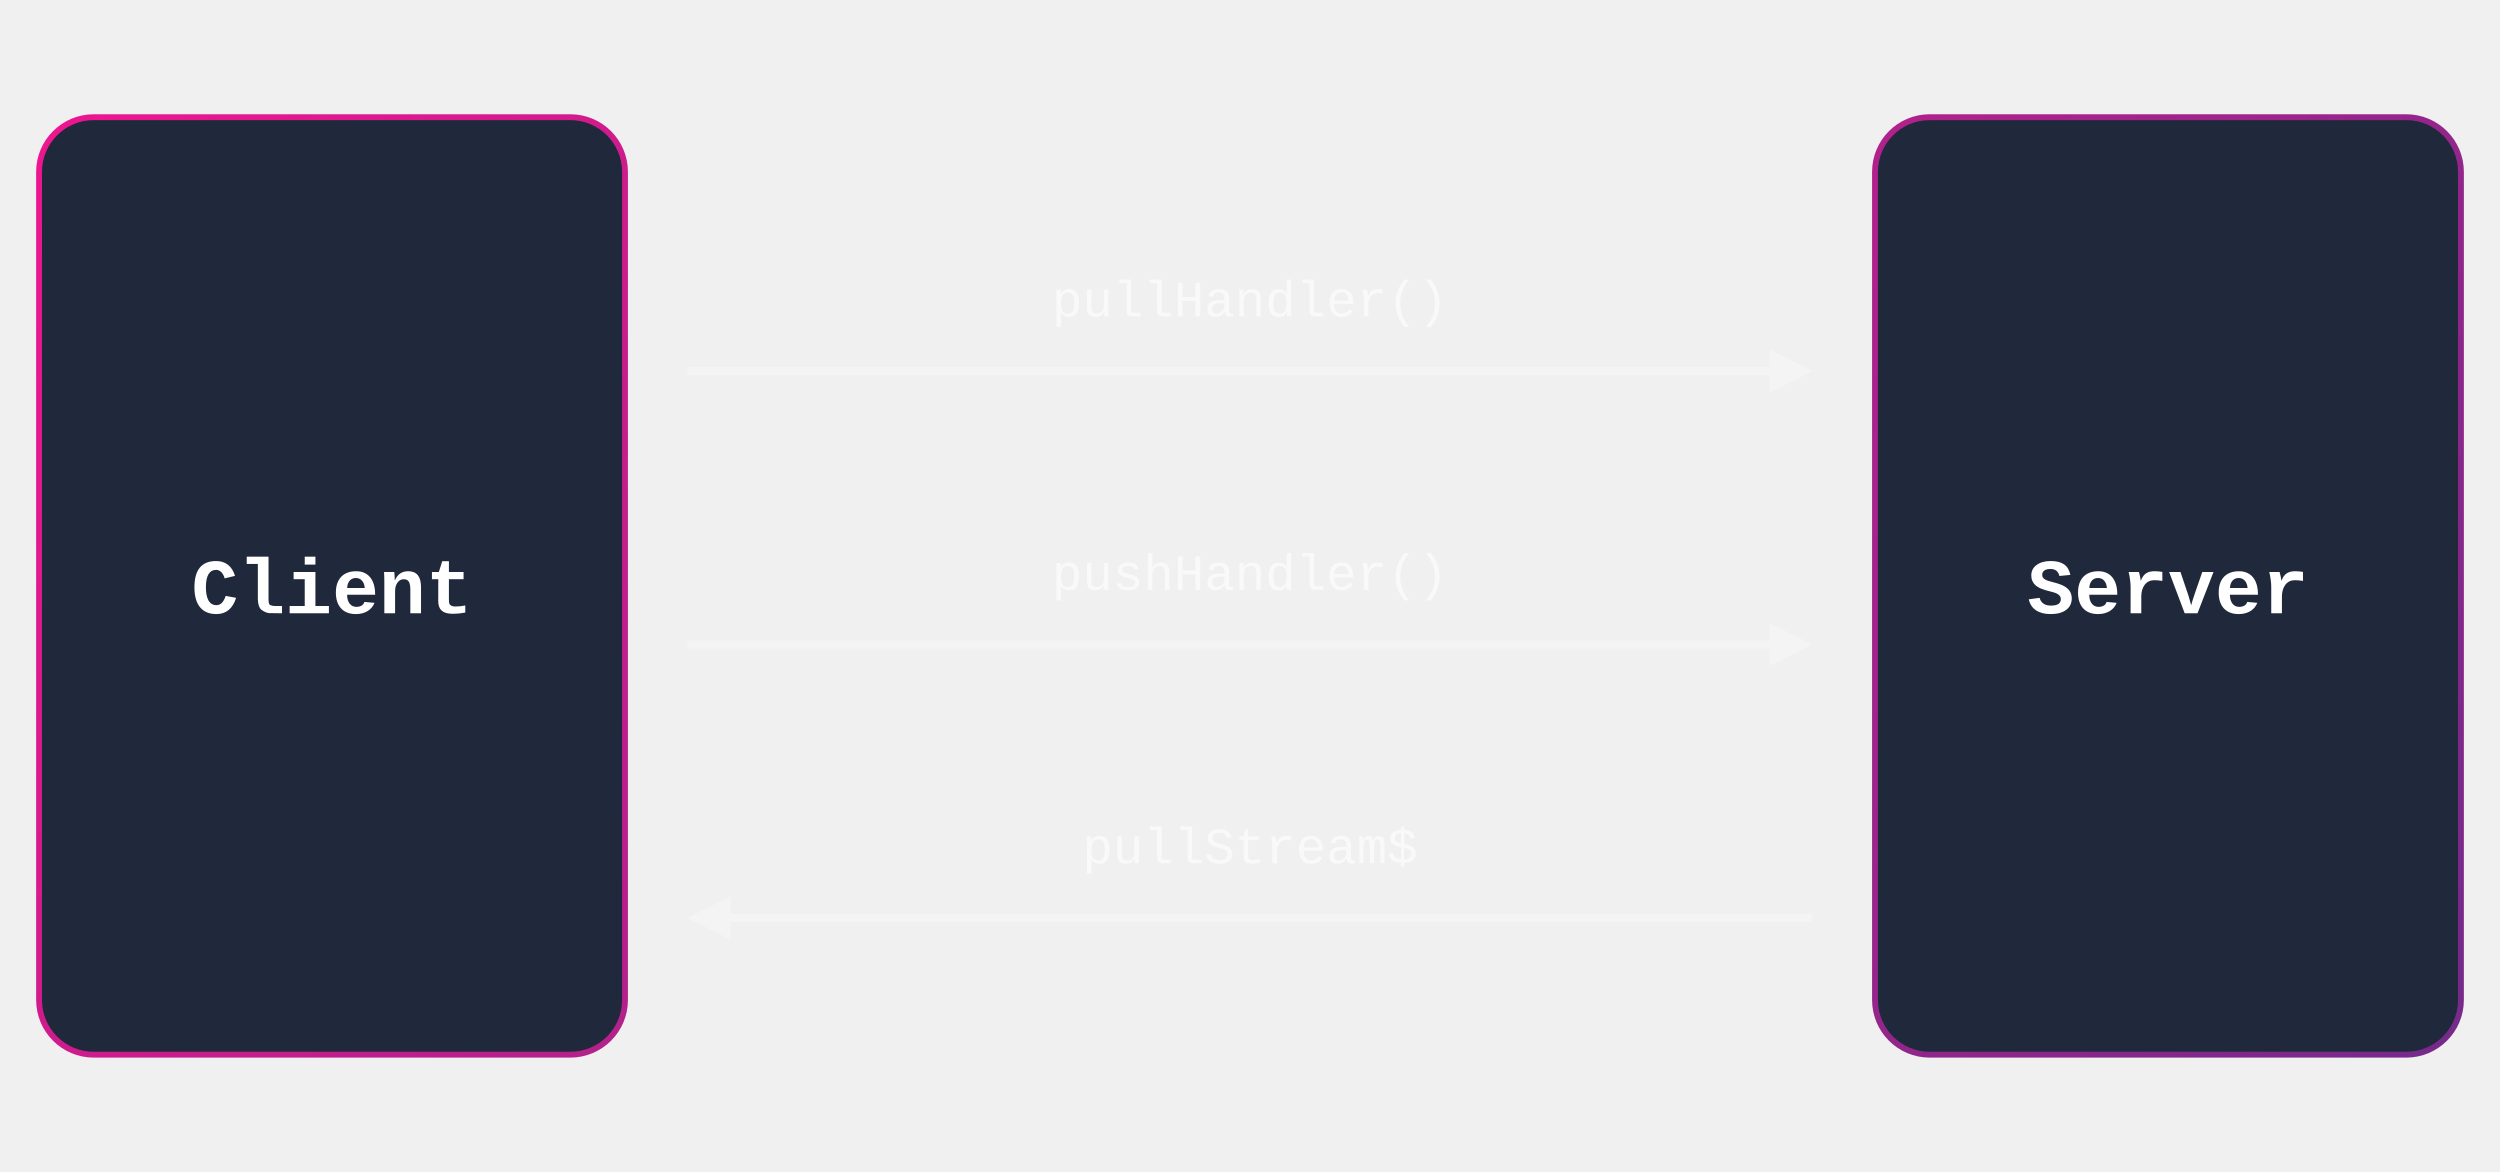
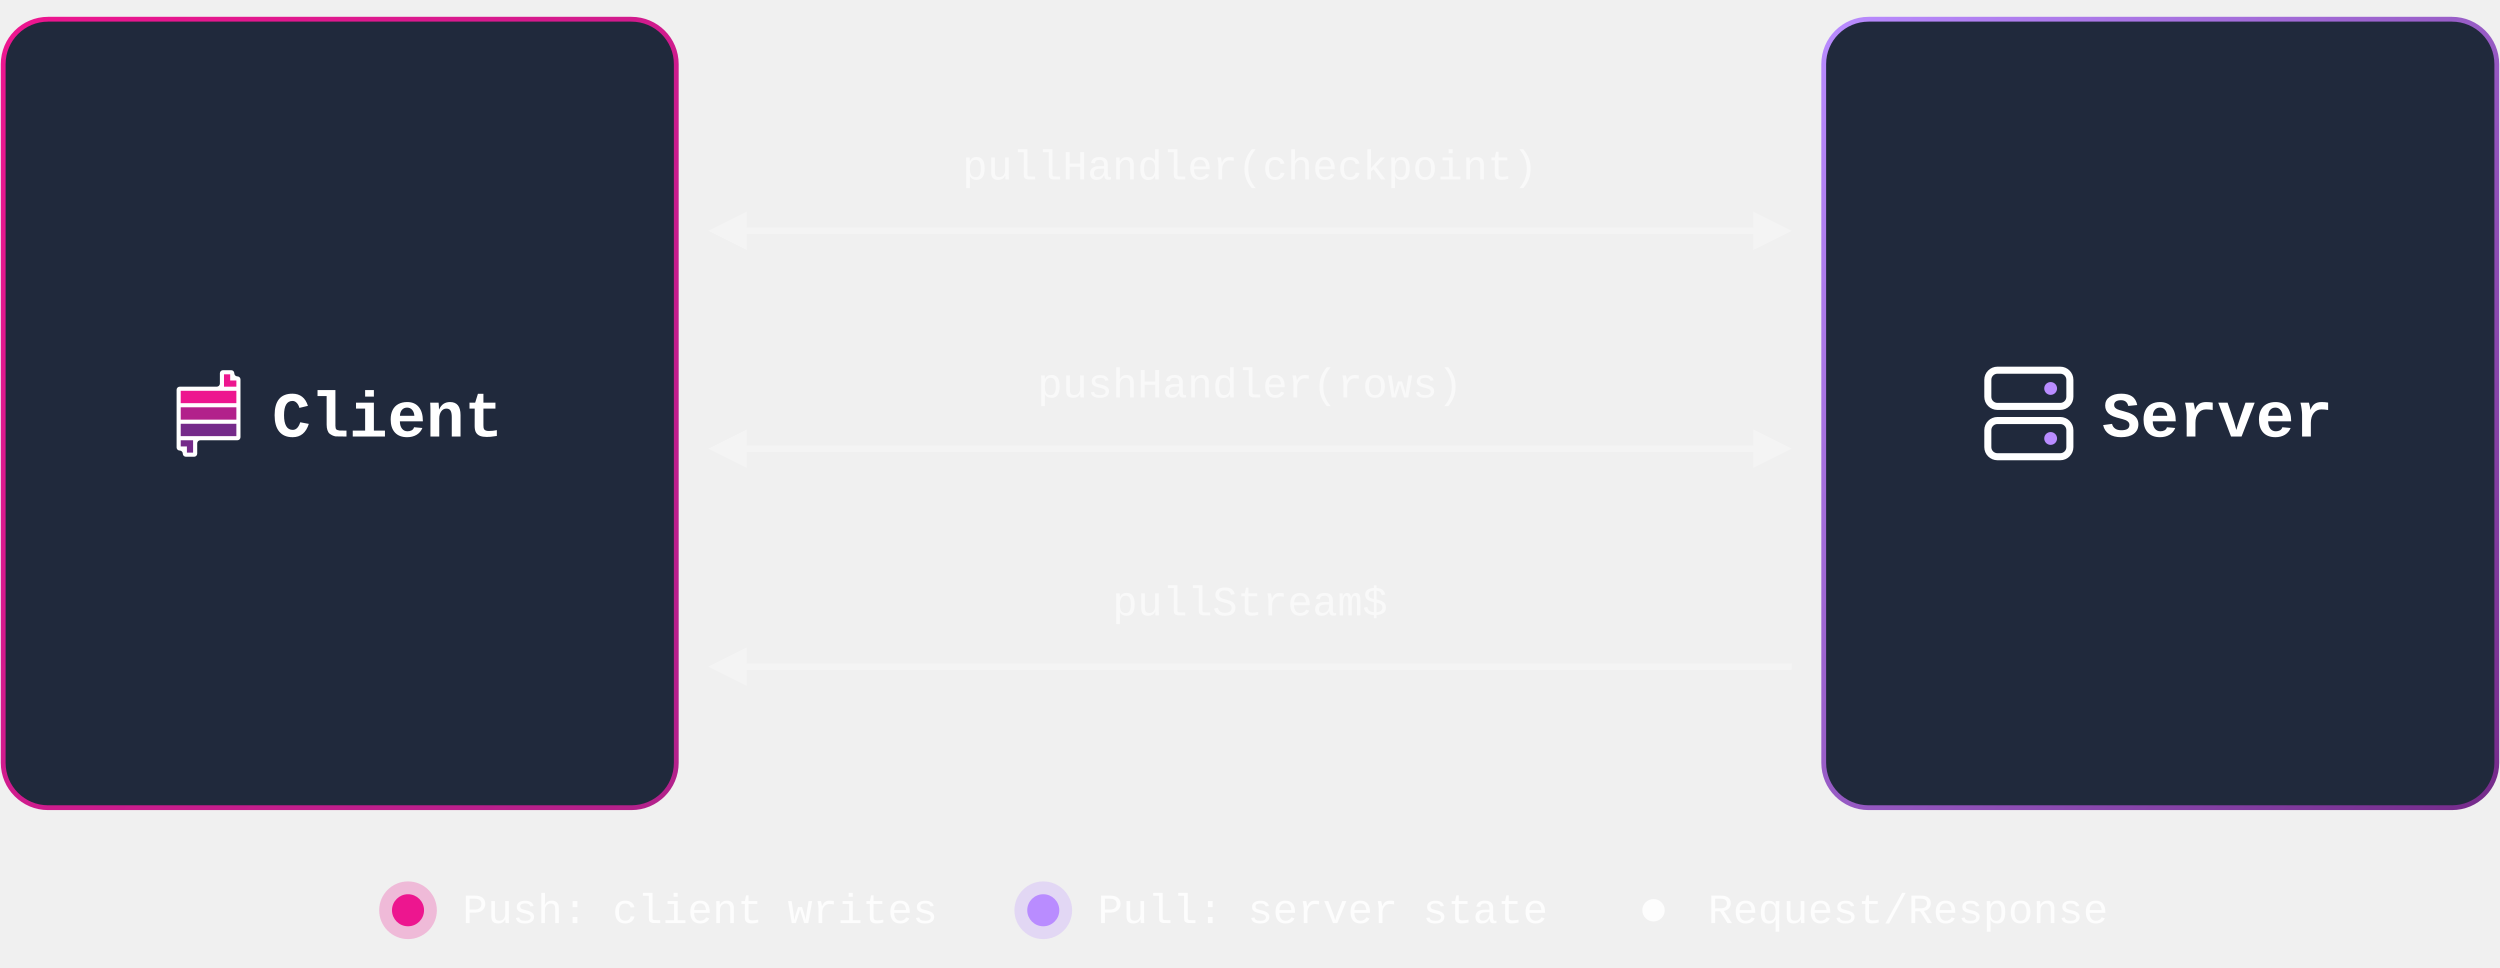
- <svg xmlns="http://www.w3.org/2000/svg" viewBox="0 0 640 300" width="640" height="300" font-family="'Atkinson Hyperlegible Mono', ui-monospace, SFMono-Regular, Menlo, Consolas, 'Liberation Mono', monospace" role="img" aria-label="RxDB replication on the transfer level">
+ <svg xmlns="http://www.w3.org/2000/svg" viewBox="0 0 780 302" width="780" height="302" font-family="'Atkinson Hyperlegible Mono', ui-monospace, SFMono-Regular, Menlo, Consolas, 'Liberation Mono', monospace" role="img" aria-label="RxDB replication on the transfer level">
  <defs>
-     <linearGradient id="g-master" x1="0" y1="0" x2="1" y2="1">
+     <linearGradient id="g-client" x1="0" y1="0" x2="1" y2="1">
      <stop offset="0%" stop-color="#ED168F" />
      <stop offset="100%" stop-color="#b2218b" />
    </linearGradient>
-     <linearGradient id="g-fork" x1="0" y1="0" x2="1" y2="1">
+     <linearGradient id="g-server" x1="0" y1="0" x2="1" y2="1">
      <stop offset="0%" stop-color="#b98cff" />
      <stop offset="100%" stop-color="#752a8a" />
    </linearGradient>
-     <linearGradient id="g-server" x1="0" y1="0" x2="1" y2="1">
-       <stop offset="0%" stop-color="#b2218b" />
-       <stop offset="100%" stop-color="#752a8a" />
-     </linearGradient>
-     <filter id="glow" x="-50%" y="-50%" width="200%" height="200%">
-       <feGaussianBlur stdDeviation="3" />
-     </filter>
  </defs>
-   <style>@keyframes p0{0%,0.0%{transform:translateX(0);opacity:0}2.0%{opacity:1}28.0%{opacity:1}30.0%,100%{transform:translateX(277px);opacity:0}}.p0{opacity:0;animation:p0 4.2s linear infinite}@keyframes p1{0%,33.3%{transform:translateX(0);opacity:0}35.3%{opacity:1}61.3%{opacity:1}63.3%,100%{transform:translateX(277px);opacity:0}}.p1{opacity:0;animation:p1 4.2s linear infinite}@keyframes p2{0%,66.7%{transform:translateX(0);opacity:0}68.7%{opacity:1}94.7%{opacity:1}96.7%,100%{transform:translateX(-277px);opacity:0}}.p2{opacity:0;animation:p2 4.2s linear infinite}@media (prefers-reduced-motion: reduce){g[class^=p]{display:none}}</style>
-   <rect x="480" y="30" width="150" height="240" rx="14" fill="#20293C" stroke="url(#g-server)" stroke-width="1.5" />
-   <text x="555.0" y="157.0" text-anchor="middle" font-size="20" font-weight="700" fill="#ffffff">Server</text>
-   <rect x="10" y="30" width="150" height="240" rx="14" fill="#20293C" stroke="url(#g-master)" stroke-width="1.5" />
-   <text x="85.0" y="157.0" text-anchor="middle" font-size="20" font-weight="700" fill="#ffffff">Client</text>
-   <line x1="176" y1="95" x2="453" y2="95" stroke="rgba(255,255,255,0.28)" stroke-width="2" />
-   <polygon points="464,95 453,89.5 453,100.5" fill="rgba(255,255,255,0.28)" />
-   <text x="320.0" y="81" text-anchor="middle" font-size="13" fill="#ffffff" opacity="0.6">pullHandler()</text>
-   <g class="p0">
-     <circle cx="176" cy="95" r="9" fill="#b98cff" opacity="0.3" />
-     <circle cx="176" cy="95" r="5" fill="#b98cff" />
+   <style>@keyframes p0{0%,0.0%{transform:translateX(0);opacity:0}1.0%,11.0%{opacity:1}12.0%,100%{transform:translateX(310px);opacity:0}}.p0{opacity:0;animation:p0 7.0s linear infinite}@keyframes p1{0%,13.0%{transform:translateX(0);opacity:0}14.0%,26.0%{opacity:1}27.0%,100%{transform:translateX(-310px);opacity:0}}.p1{opacity:0;animation:p1 7.0s linear infinite}@keyframes p2{0%,33.0%{transform:translateX(0);opacity:0}34.0%,46.0%{opacity:1}47.0%,100%{transform:translateX(310px);opacity:0}}.p2{opacity:0;animation:p2 7.0s linear infinite}@keyframes p3{0%,48.0%{transform:translateX(0);opacity:0}49.0%,59.0%{opacity:1}60.0%,100%{transform:translateX(-310px);opacity:0}}.p3{opacity:0;animation:p3 7.0s linear infinite}@keyframes p4{0%,68.0%{transform:translateX(0);opacity:0}69.0%,81.0%{opacity:1}82.0%,100%{transform:translateX(-310px);opacity:0}}.p4{opacity:0;animation:p4 7.0s linear infinite}@media (prefers-reduced-motion: reduce){.pkt{display:none}}</style>
+   <rect x="1" y="6" width="210" height="246" rx="14" fill="#20293C" stroke="url(#g-client)" stroke-width="1.5" />
+   <rect x="569" y="6" width="210" height="246" rx="14" fill="#20293C" stroke="url(#g-server)" stroke-width="1.5" />
+   <g transform="translate(55.1,115.5) scale(0.1929)">
+     <path d="M98.33 10c-2.76 0-5-2.240-5-5s-2.240-5-5-5H75c-2.760 0-5 2.240-5 5v16.670c0 2.760-2.240 5-5 5H5c-2.760 0-5 2.240-5 5V125c0 2.760 2.240 5 5 5s5 2.240 5 5 2.240 5 5 5h13.330c2.760 0 5-2.240 5-5v-16.670c0-2.760 2.240-5 5-5h60c2.760 0 5-2.240 5-5V15c0-2.760-2.240-5-5-5" fill="#fff" />
+     <path d="M6.67 60h90v20h-90z" fill="#b2218b" />
+     <path d="M96.66 53.34h-90v-20h90z" fill="#ed168f" />
+     <path d="M96.66 106.66h-90v-20h90zM26.67 113.33v20h-10v-10h-10v-10z" fill="#752a8a" />
+     <path d="M86.67 6.67v10h10v10h-20v-20z" fill="#ed168f" />
  </g>
-   <line x1="176" y1="165" x2="453" y2="165" stroke="rgba(255,255,255,0.28)" stroke-width="2" />
-   <polygon points="464,165 453,159.5 453,170.5" fill="rgba(255,255,255,0.28)" />
-   <text x="320.0" y="151" text-anchor="middle" font-size="13" fill="#ffffff" opacity="0.6">pushHandler()</text>
-   <g class="p1">
-     <circle cx="176" cy="165" r="9" fill="#ED168F" opacity="0.3" />
-     <circle cx="176" cy="165" r="5" fill="#ED168F" />
+   <text x="84.9" y="136.2" font-size="20" font-weight="700" fill="#ffffff">Client</text>
+   <g fill="none" stroke="#fff" stroke-width="2.2">
+     <rect x="620.2" y="115.5" width="25.6" height="11.3" rx="3" />
+     <rect x="620.2" y="131.2" width="25.6" height="11.3" rx="3" />
  </g>
-   <line x1="464" y1="235" x2="187" y2="235" stroke="rgba(255,255,255,0.28)" stroke-width="2" />
-   <polygon points="176,235 187,229.5 187,240.5" fill="rgba(255,255,255,0.28)" />
-   <text x="320.0" y="221" text-anchor="middle" font-size="13" fill="#ffffff" opacity="0.6">pullStream$</text>
-   <g class="p2">
-     <circle cx="464" cy="235" r="9" fill="#b98cff" opacity="0.3" />
-     <circle cx="464" cy="235" r="5" fill="#b98cff" />
+   <circle cx="639.8" cy="121.2" r="2" fill="#b98cff" />
+   <circle cx="639.8" cy="136.8" r="2" fill="#b98cff" />
+   <text x="655.8" y="136.2" font-size="20" font-weight="700" fill="#ffffff">Server</text>
+   <line x1="233" y1="72" x2="547" y2="72" stroke="rgba(255,255,255,0.28)" stroke-width="2" />
+   <polygon points="221,72 233,66 233,78" fill="rgba(255,255,255,0.28)" />
+   <polygon points="559,72 547,66 547,78" fill="rgba(255,255,255,0.28)" />
+   <text x="390.0" y="56" text-anchor="middle" font-size="13" fill="#ffffff" opacity="0.6">pullHandler(checkpoint)</text>
+   <line x1="233" y1="140" x2="547" y2="140" stroke="rgba(255,255,255,0.28)" stroke-width="2" />
+   <polygon points="221,140 233,134 233,146" fill="rgba(255,255,255,0.28)" />
+   <polygon points="559,140 547,134 547,146" fill="rgba(255,255,255,0.28)" />
+   <text x="390.0" y="124" text-anchor="middle" font-size="13" fill="#ffffff" opacity="0.6">pushHandler(rows)</text>
+   <line x1="233" y1="208" x2="559" y2="208" stroke="rgba(255,255,255,0.28)" stroke-width="2" />
+   <polygon points="221,208 233,202 233,214" fill="rgba(255,255,255,0.28)" />
+   <text x="390.0" y="192" text-anchor="middle" font-size="13" fill="#ffffff" opacity="0.6">pullStream$</text>
+   <g class="pkt p0">
+     <circle cx="235" cy="72" r="3.5" fill="#fff" opacity="0.85" />
  </g>
+   <g class="pkt p1">
+     <circle cx="545" cy="72" r="9" fill="#b98cff" opacity="0.3" />
+     <circle cx="545" cy="72" r="5" fill="#b98cff" />
+   </g>
+   <g class="pkt p2">
+     <circle cx="235" cy="140" r="9" fill="#ED168F" opacity="0.3" />
+     <circle cx="235" cy="140" r="5" fill="#ED168F" />
+   </g>
+   <g class="pkt p3">
+     <circle cx="545" cy="140" r="3.5" fill="#fff" opacity="0.85" />
+   </g>
+   <g class="pkt p4">
+     <circle cx="545" cy="208" r="9" fill="#b98cff" opacity="0.3" />
+     <circle cx="545" cy="208" r="5" fill="#b98cff" />
+   </g>
+   <circle cx="127.3" cy="284" r="9" fill="#ED168F" opacity="0.25" />
+   <circle cx="127.3" cy="284" r="5" fill="#ED168F" />
+   <text x="144.3" y="288.0" font-size="13" fill="#ffffff" opacity="0.85">Push: client writes</text>
+   <circle cx="325.5" cy="284" r="9" fill="#b98cff" opacity="0.25" />
+   <circle cx="325.5" cy="284" r="5" fill="#b98cff" />
+   <text x="342.5" y="288.0" font-size="13" fill="#ffffff" opacity="0.85">Pull: server state</text>
+   <circle cx="515.9" cy="284" r="3.5" fill="#fff" opacity="0.85" />
+   <text x="532.9" y="288.0" font-size="13" fill="#ffffff" opacity="0.85">Request/Response</text>
</svg>
